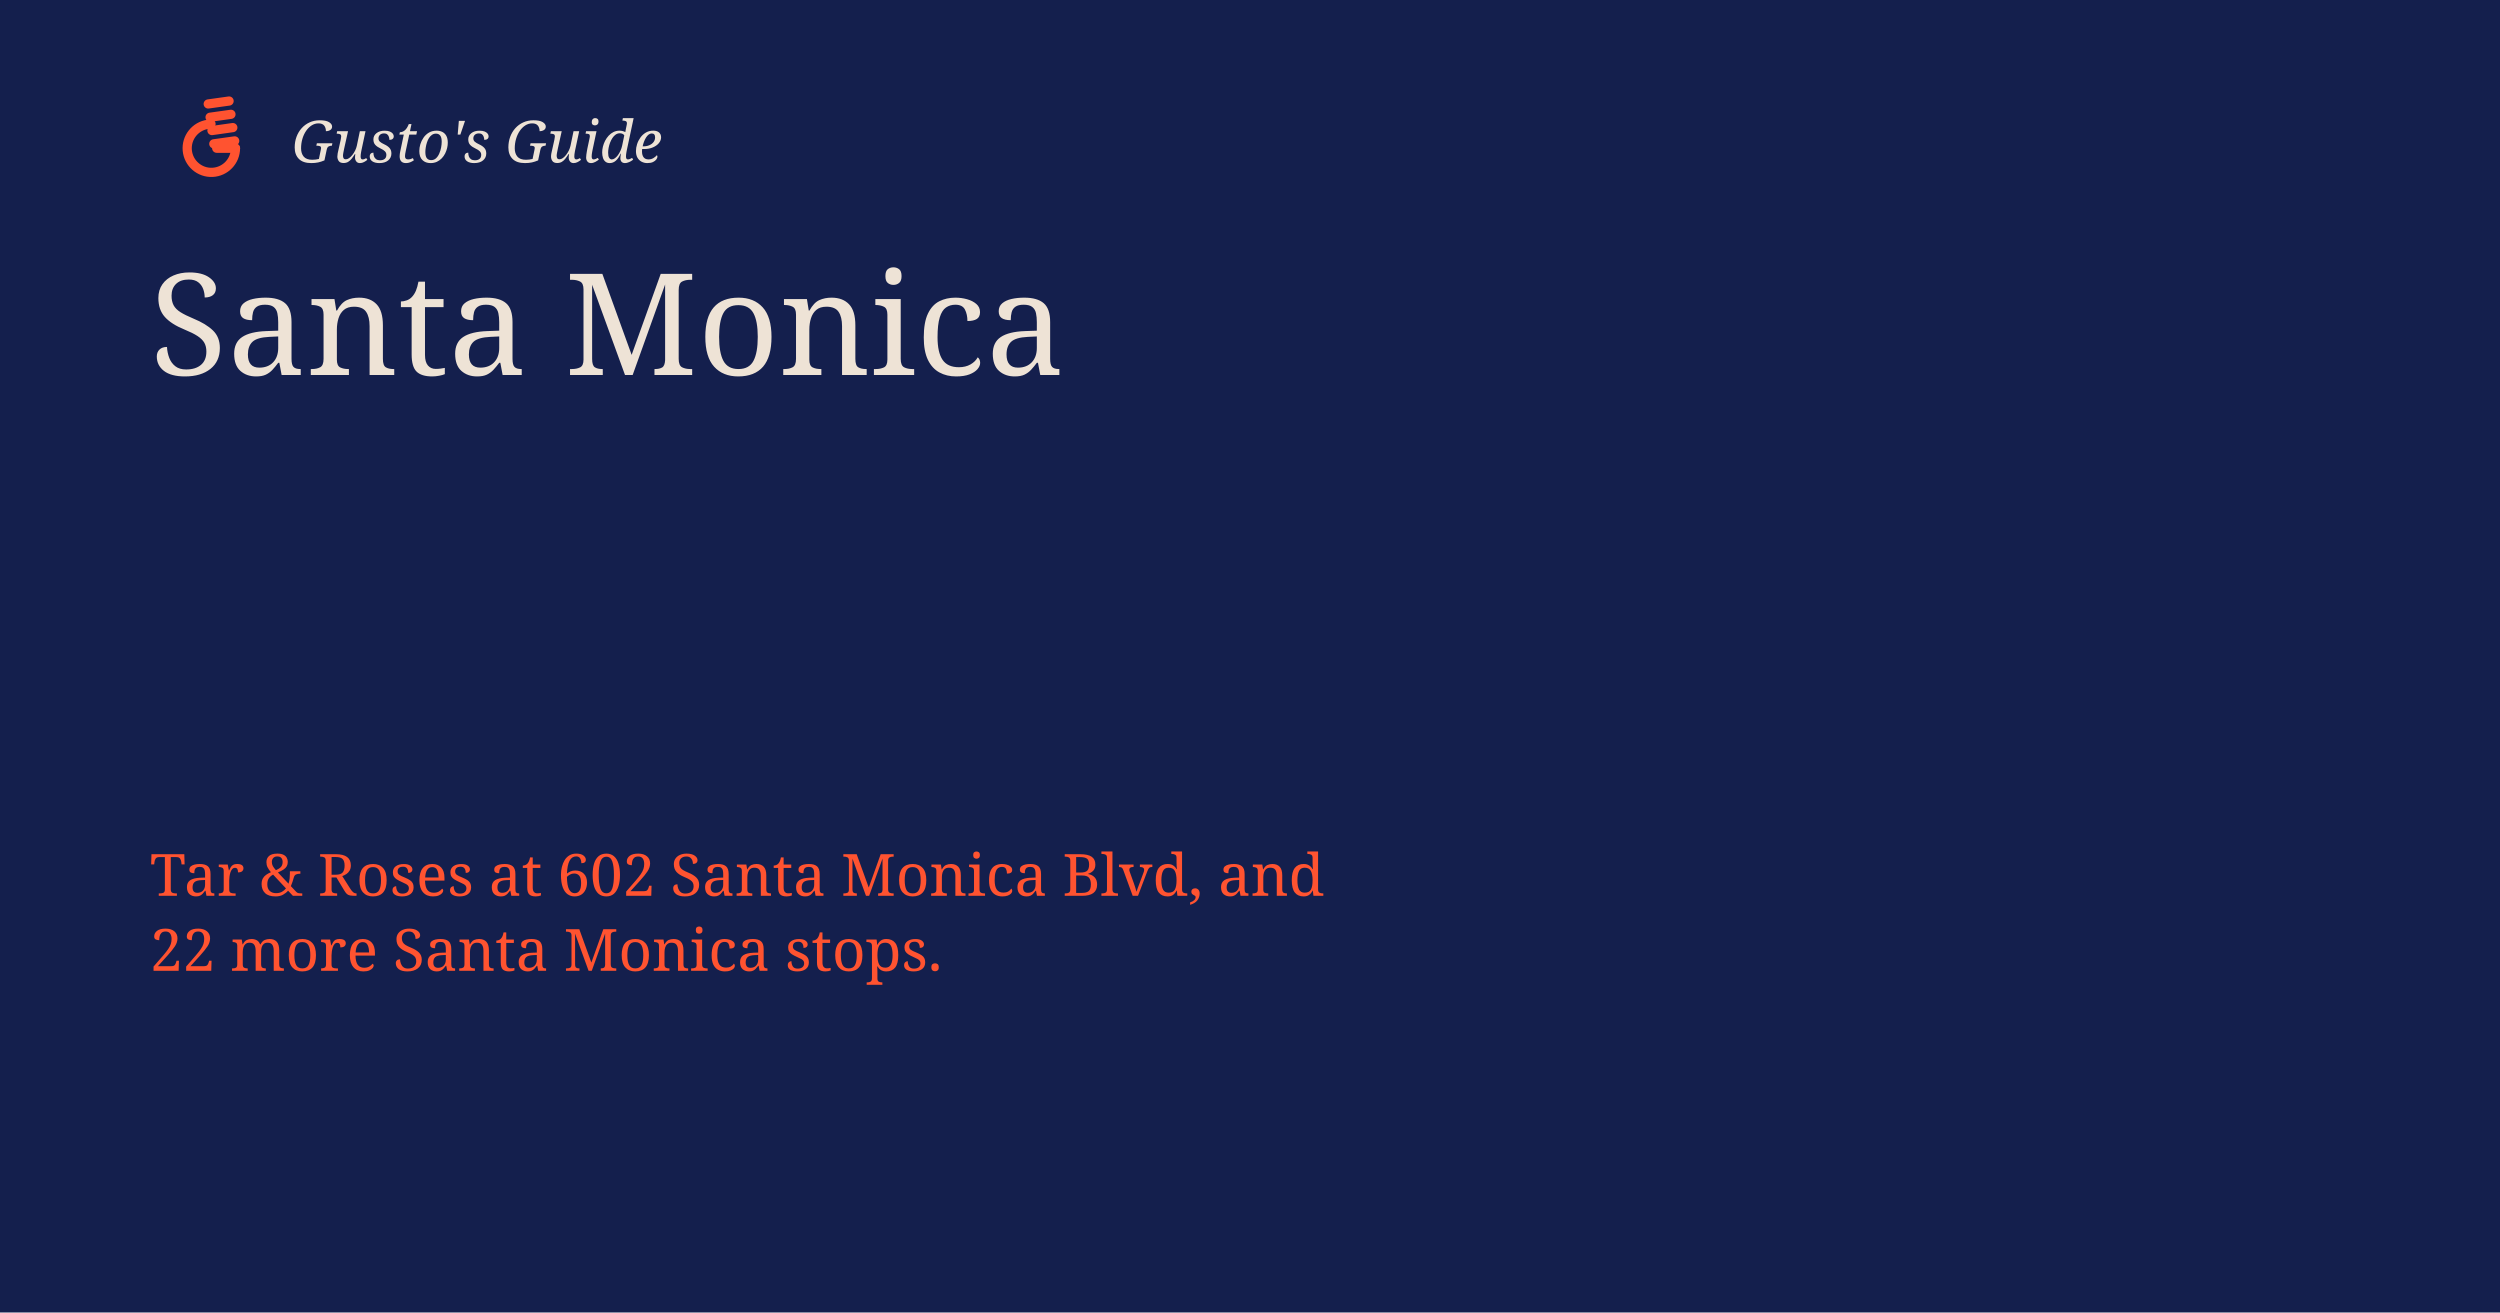
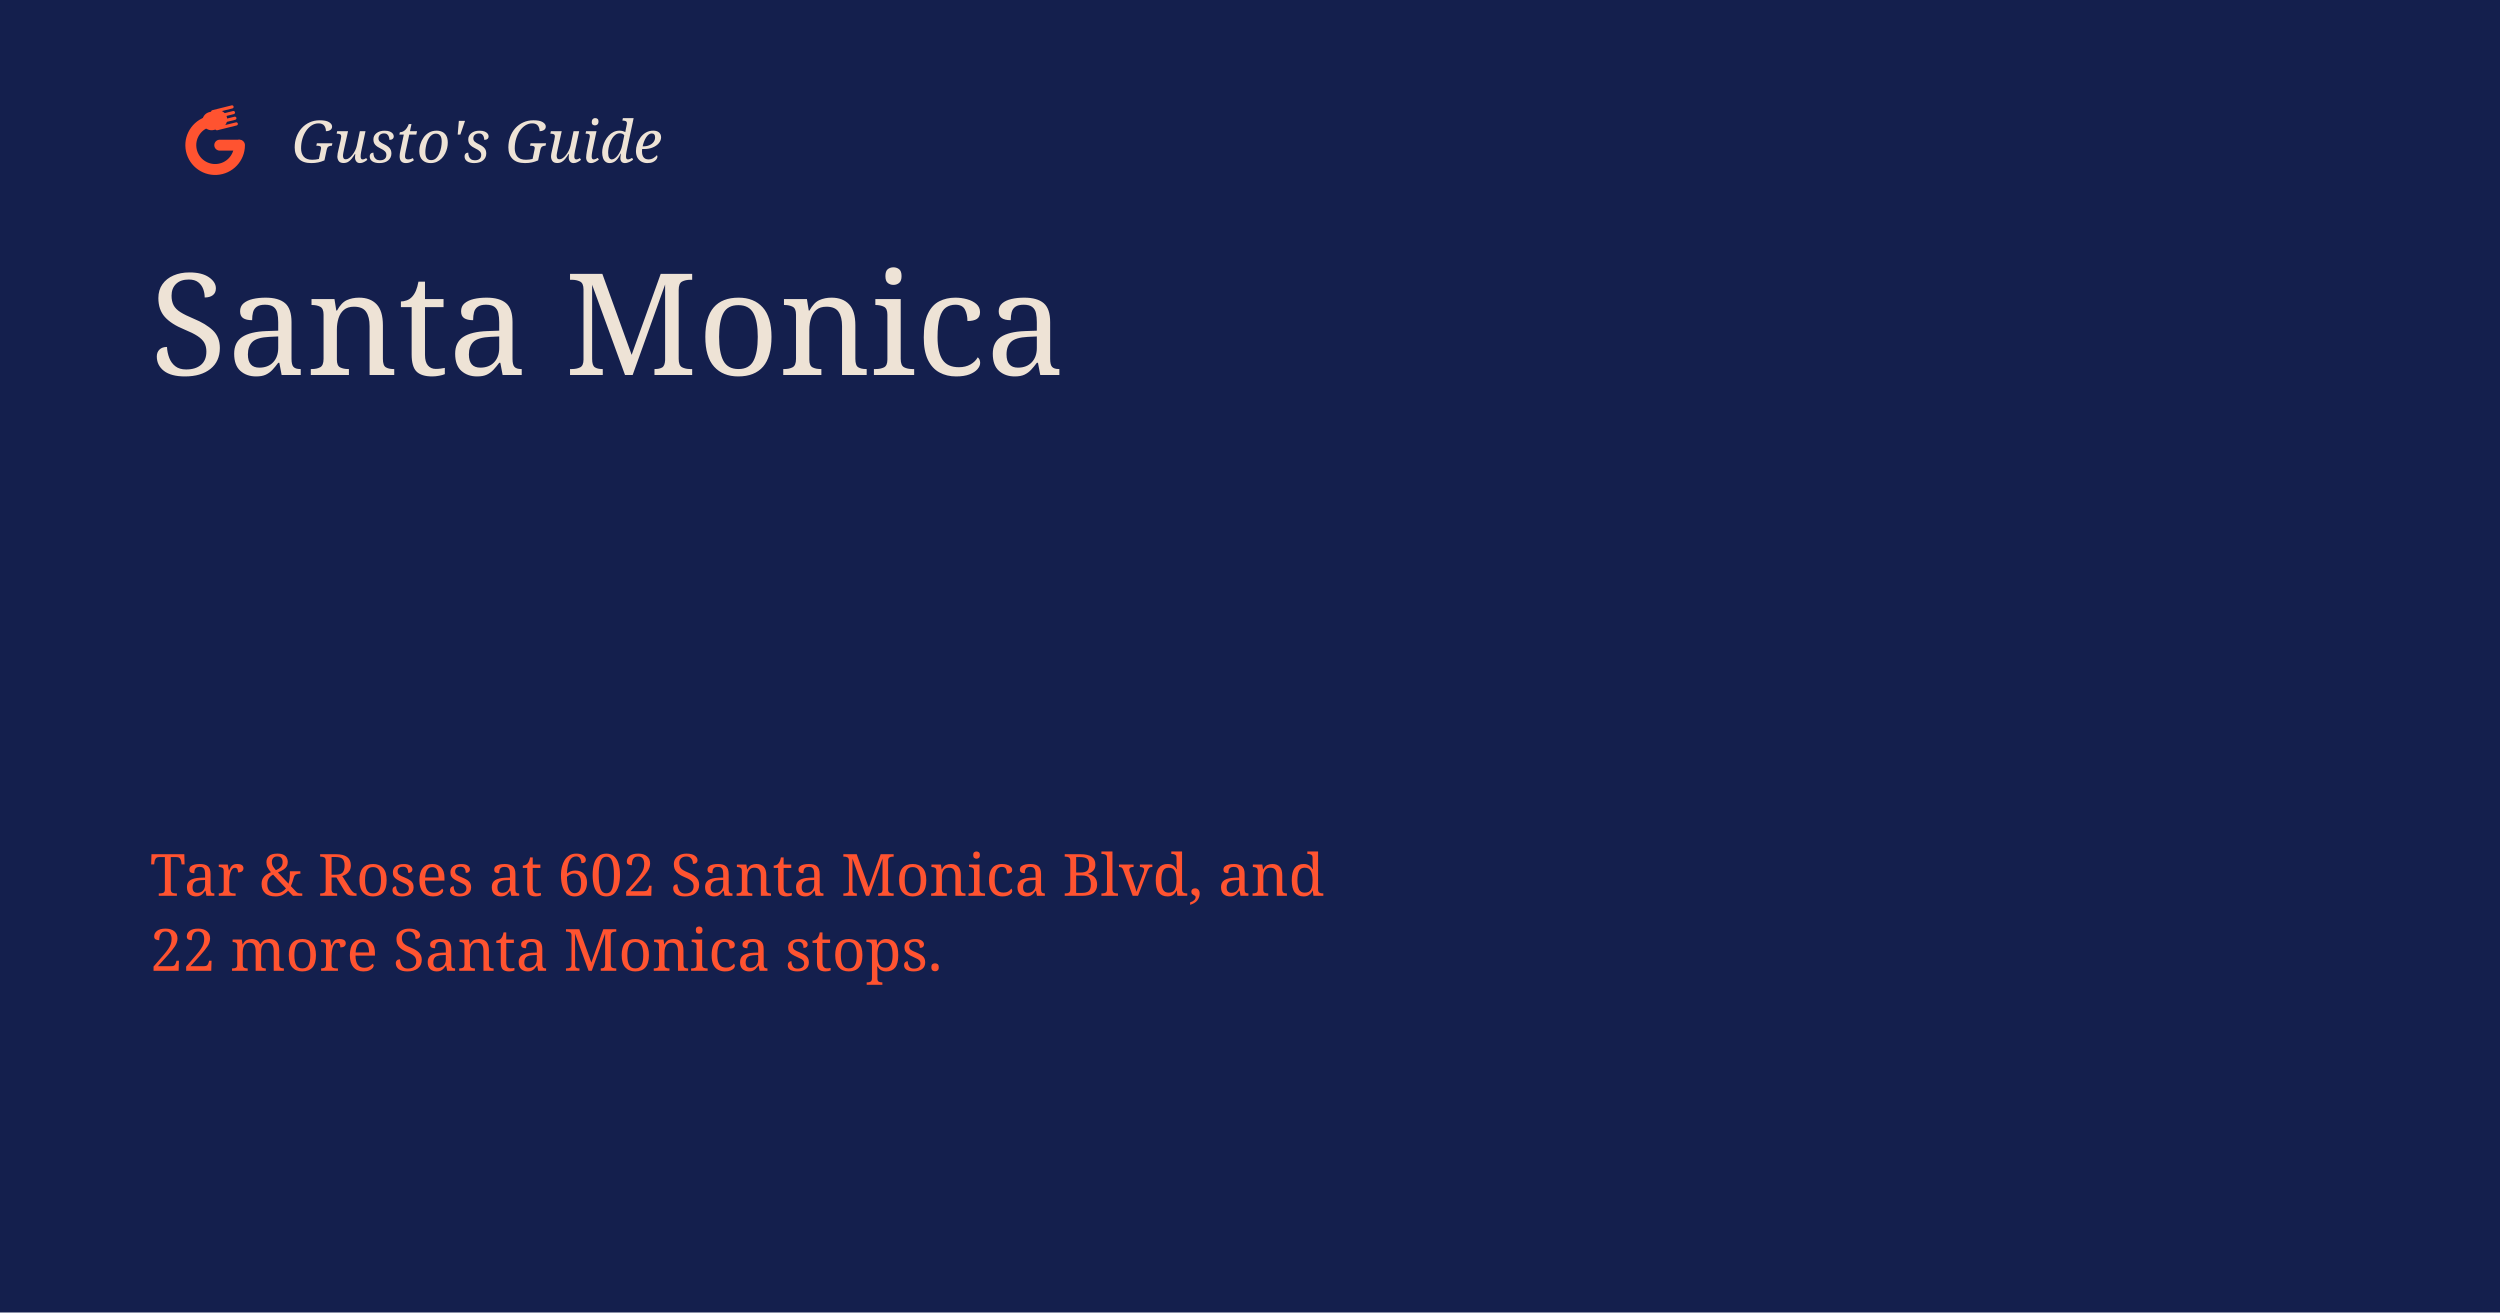
<svg xmlns="http://www.w3.org/2000/svg" width="1200" height="630" viewBox="0 0 1200 630">
  <rect width="1200" height="630" fill="#141F4D" />
  <g transform="translate(72 36) scale(0.92)">
-     <g transform="translate(9.6 -0.99)" fill="none" stroke="#FF5330" stroke-width="4.8" stroke-linecap="round" stroke-linejoin="round">
-       <path d="M 35 39.2 A 12.6 12.6 0 1 1 20.65 26.72 L 22.23 26.5" />
-       <path d="M 35 39.2 L 25.2 39.2" />
-       <path d="M 20.77 16.1 L 31.66 14.57 M 21.74 23.03 L 32.64 21.5 M 22.72 29.97 L 33.61 28.43 M 23.69 36.9 L 34.59 35.37" />
+     <g transform="translate(10.59 -0.99)">
+       <path d="M 36.1 37.6 A 12.7 12.7 0 1 1 21.19 25.09" fill="none" stroke="#FF5330" stroke-width="5.7" stroke-linecap="round" />
+       <path d="M 35.64 37.6 L 25.8 37.6" fill="none" stroke="#FF5330" stroke-width="5.7" stroke-linecap="round" />
+       <path d="M 21.19 25.09 L 22.46 24.78" fill="none" stroke="#FF5330" stroke-width="5.7" stroke-linecap="round" />
+       <path d="M 21.53 25.01 L 24.88 24.17" fill="none" stroke="#FF5330" stroke-width="9.6" stroke-linecap="round" />
+       <path d="M 22.13 20.15 L 32.22 17.63 M 22.86 23.11 L 32.95 20.59 M 23.6 26.06 L 33.69 23.55 M 24.34 29.02 L 34.43 26.51" fill="none" stroke="#FF5330" stroke-width="1.65" stroke-linecap="round" />
    </g>
  </g>
  <text x="140" y="78" fill="#EEE3D6" font-family="Georgia, serif" font-size="28" font-style="italic">Gusto's Guide</text>
  <text x="72" y="180" fill="#EEE3D6" font-family="Georgia, serif" font-size="68">Santa Monica</text>
  <text x="72" y="430" fill="#FF5330" font-family="Georgia, serif" font-size="28">Tar &amp; Roses at 602 Santa Monica Blvd, and</text>
  <text x="72" y="466" fill="#FF5330" font-family="Georgia, serif" font-size="28">22 more Santa Monica stops.</text>
</svg>
